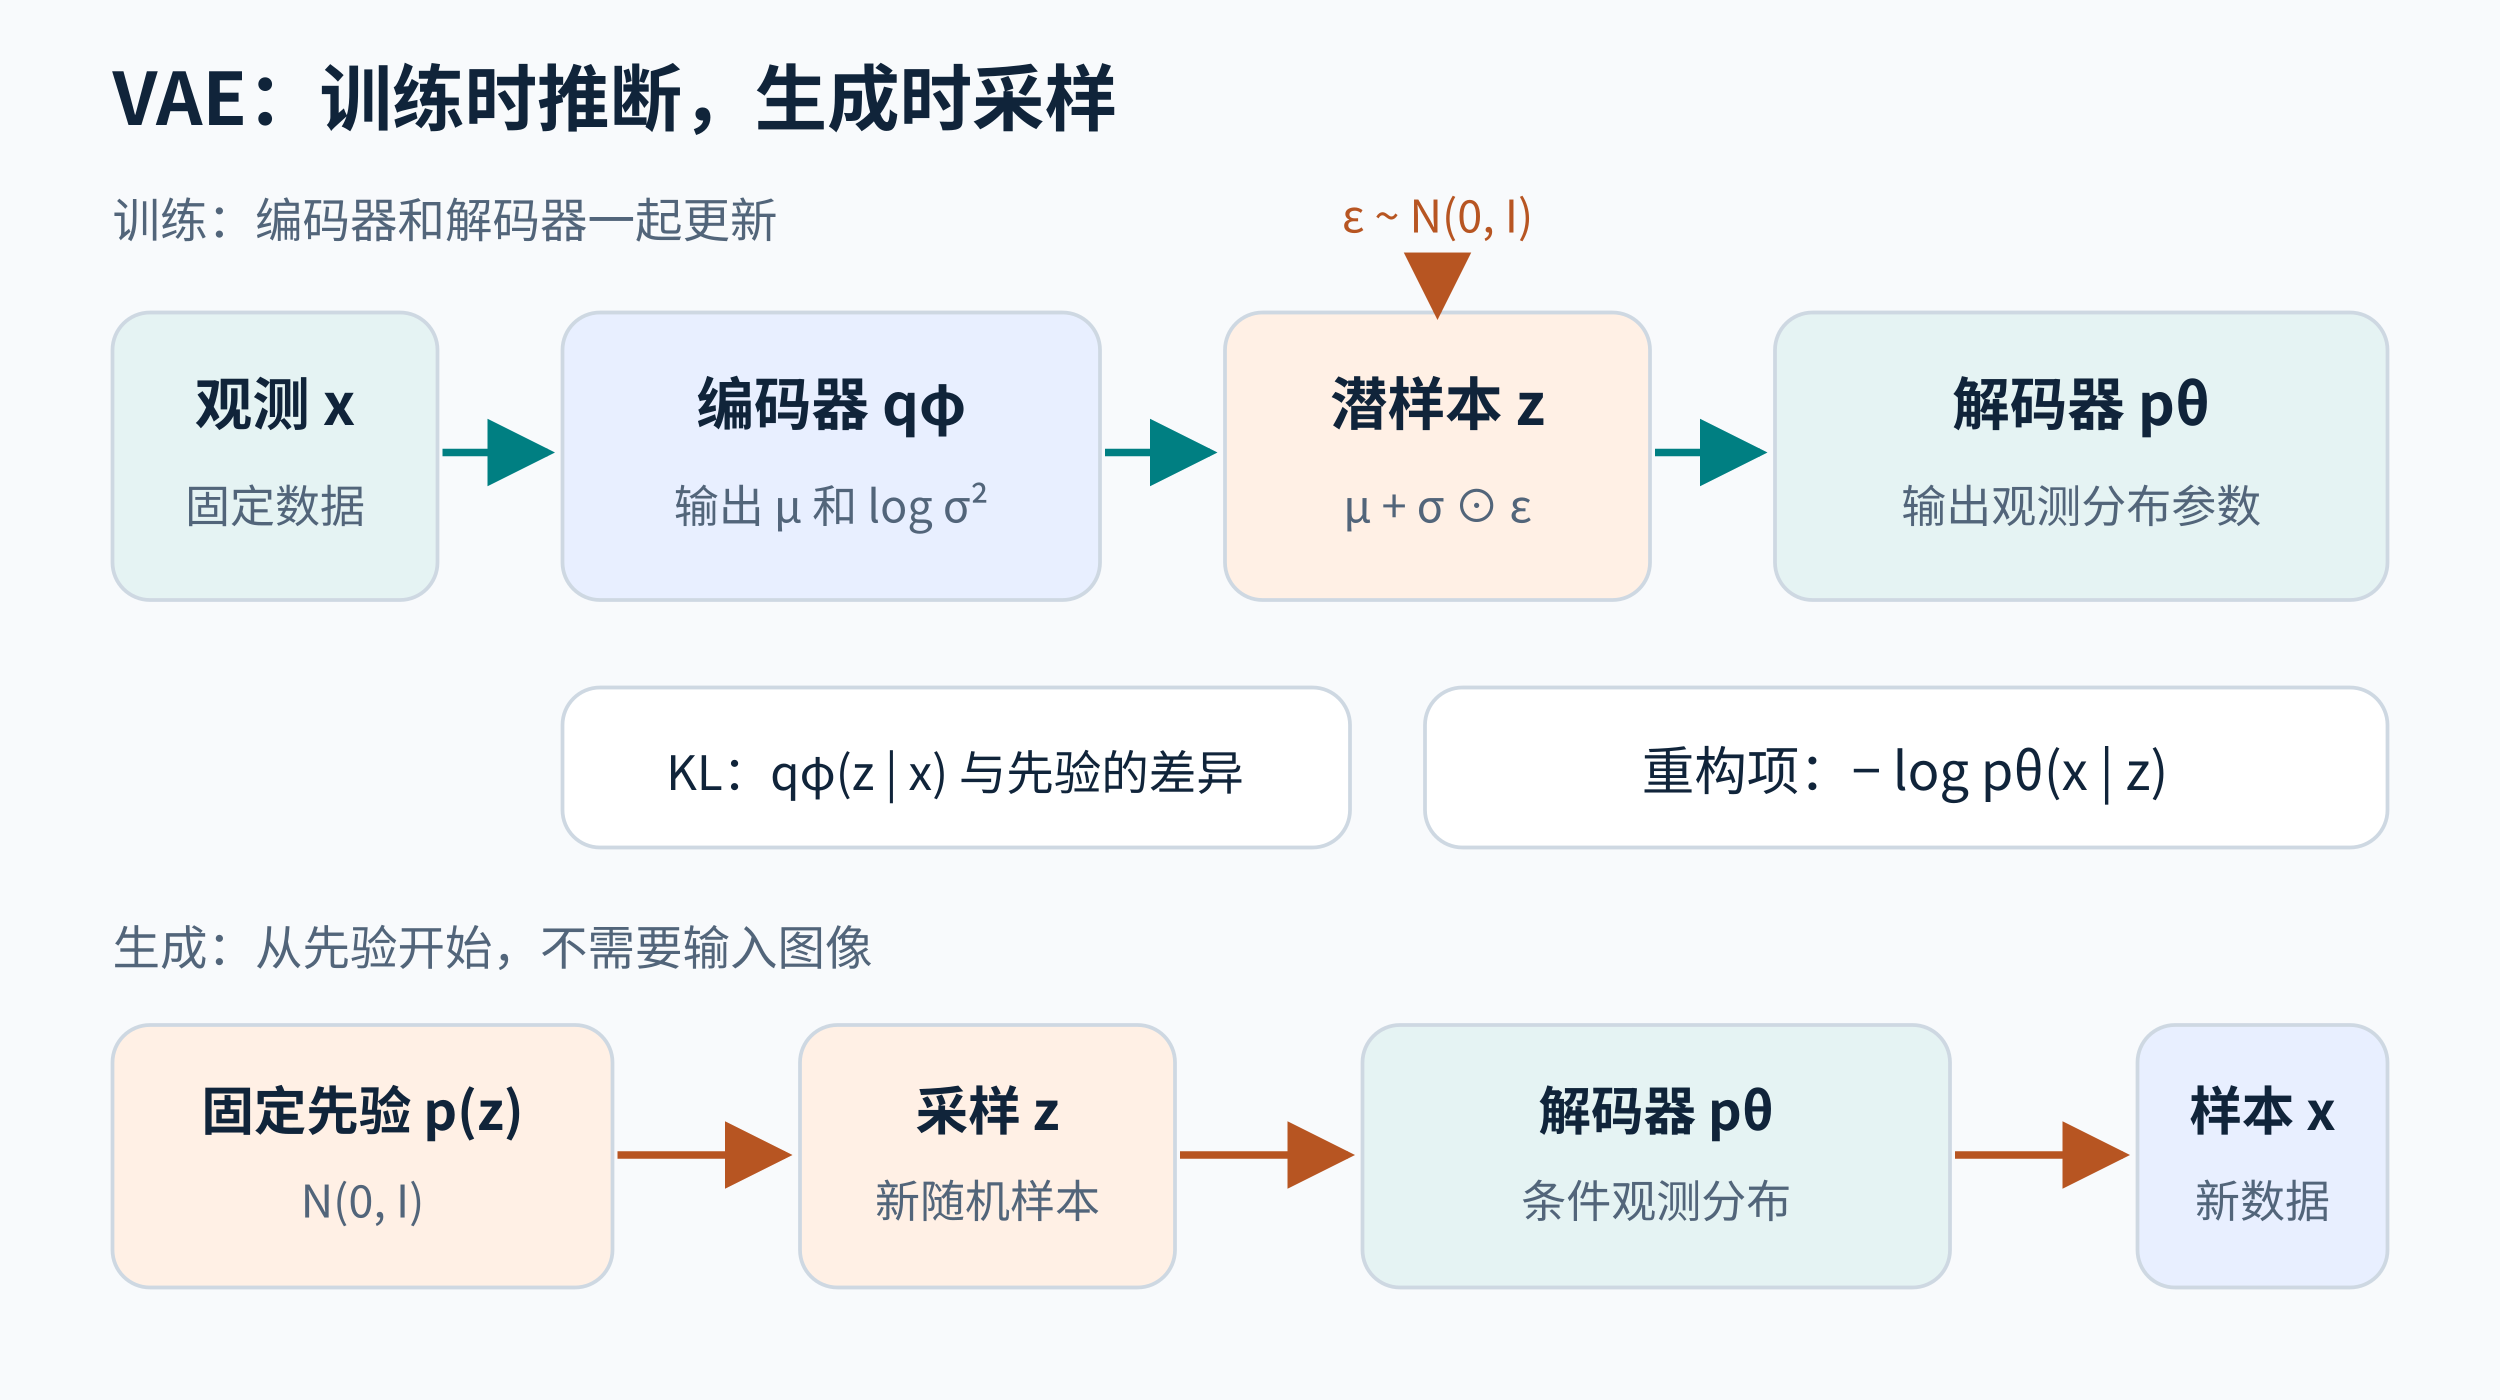
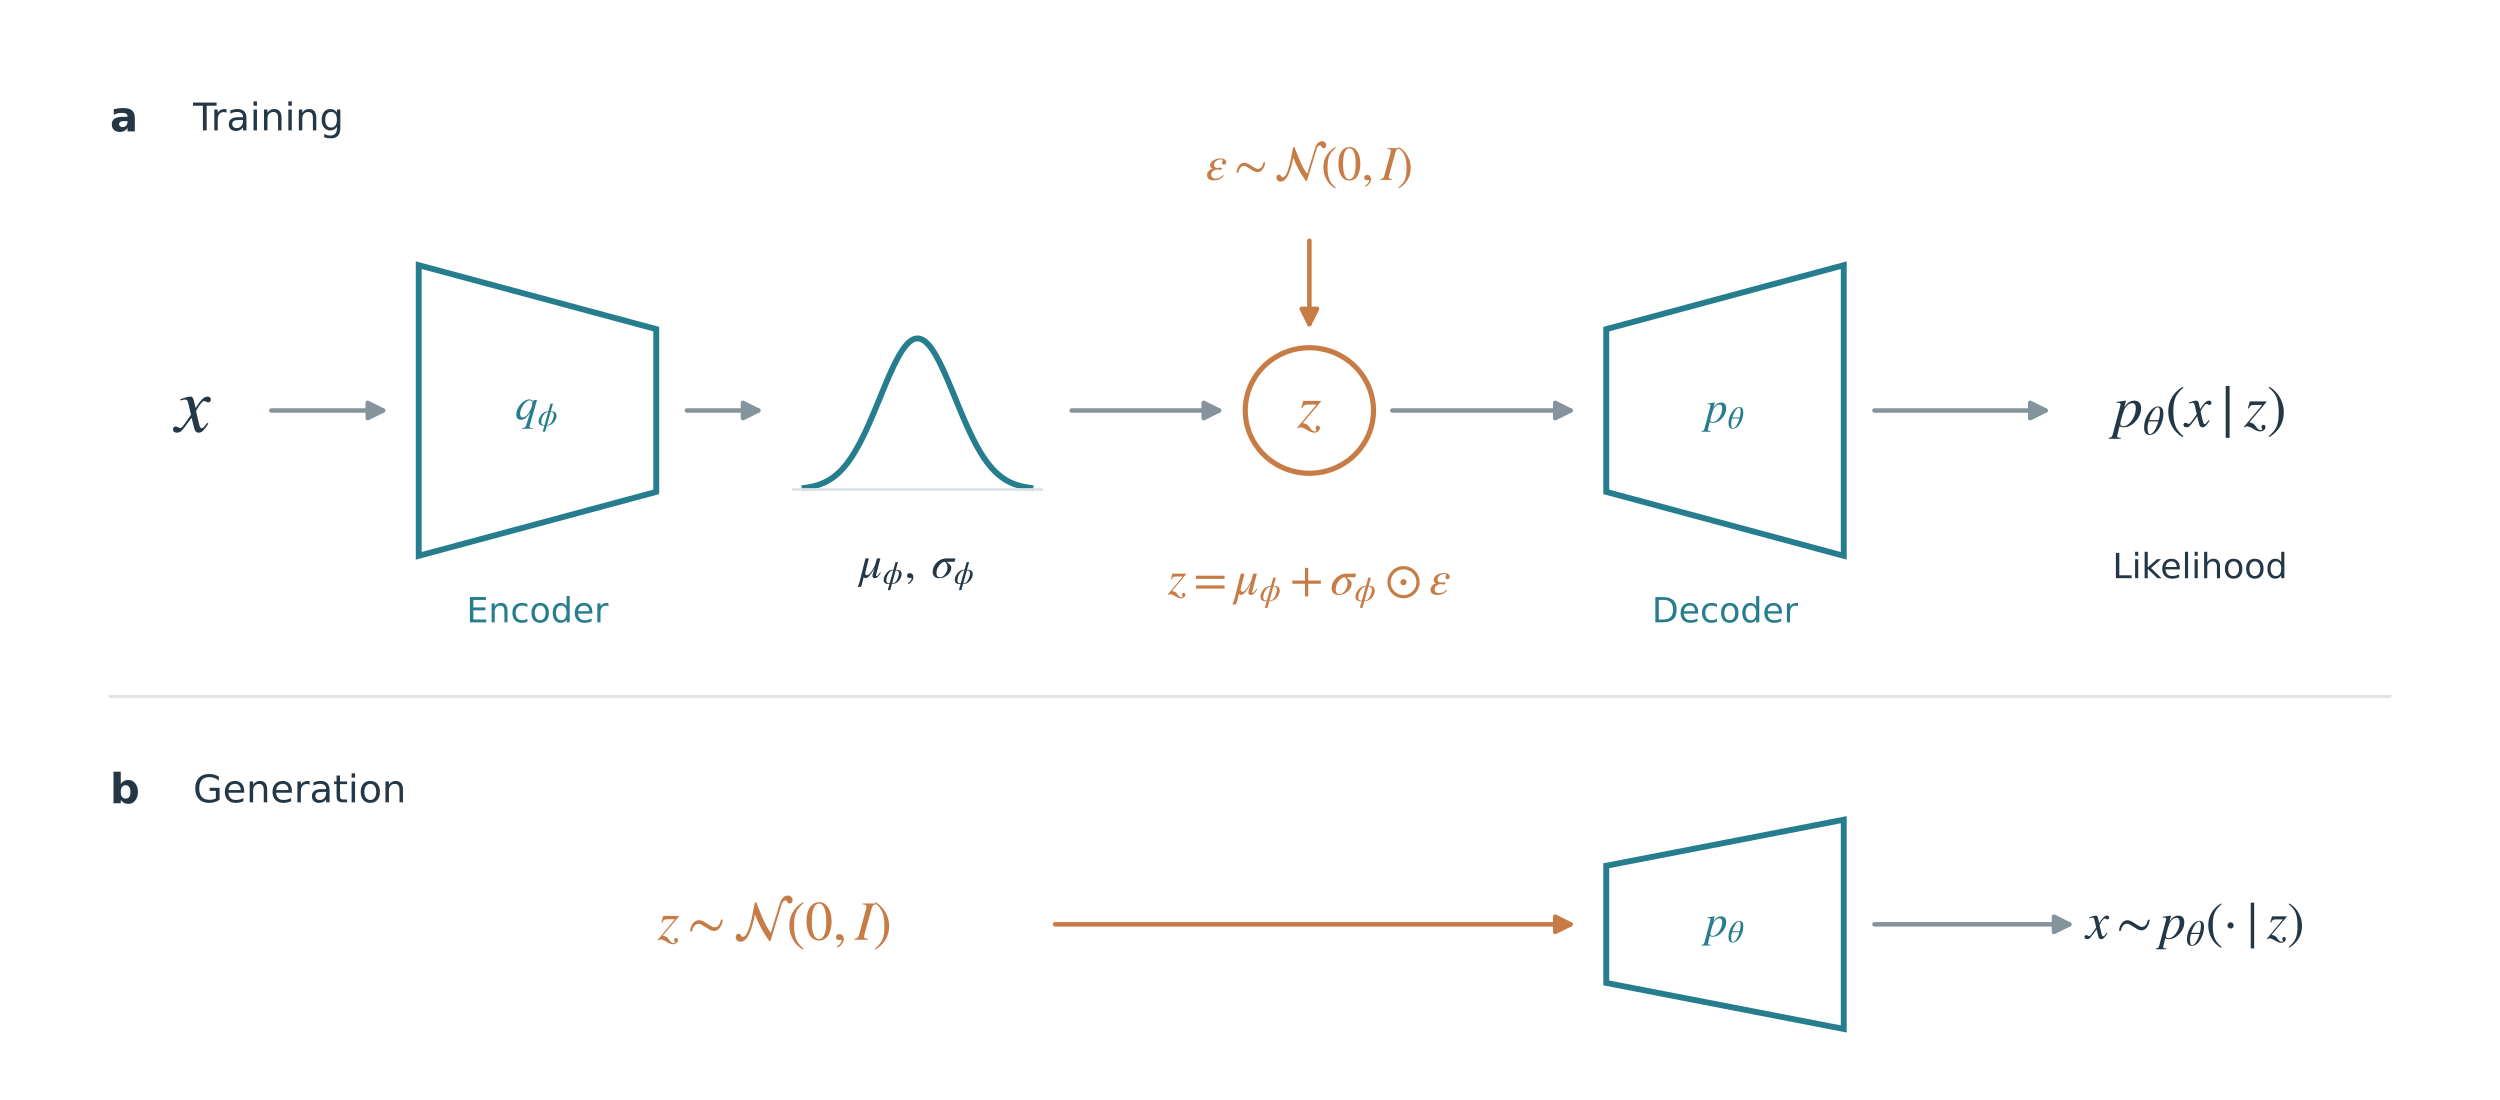
- <svg xmlns="http://www.w3.org/2000/svg" viewBox="0 0 1000 560" role="img" aria-labelledby="title desc">
+ <svg xmlns="http://www.w3.org/2000/svg" xmlns:xlink="http://www.w3.org/1999/xlink" width="720pt" height="316.8pt" viewBox="0 0 720 316.8" version="1.1">
  <defs>
-     <marker id="007f82" markerWidth="9" markerHeight="9" refX="8" refY="4.5" orient="auto">
-       <path d="M0 0L9 4.5L0 9Z" fill="#007f82" />
-     </marker>
-     <marker id="225bd0" markerWidth="9" markerHeight="9" refX="8" refY="4.5" orient="auto">
-       <path d="M0 0L9 4.5L0 9Z" fill="#225bd0" />
-     </marker>
-     <marker id="b75522" markerWidth="9" markerHeight="9" refX="8" refY="4.5" orient="auto">
-       <path d="M0 0L9 4.5L0 9Z" fill="#b75522" />
-     </marker>
-     <marker id="52657a" markerWidth="9" markerHeight="9" refX="8" refY="4.5" orient="auto">
-       <path d="M0 0L9 4.5L0 9Z" fill="#52657a" />
-     </marker>
+     <style type="text/css">*{stroke-linejoin: round; stroke-linecap: butt}</style>
  </defs>
-   <rect width="1000" height="560" fill="#f8fafc" />
-   <g font-family="Noto Sans CJK SC, PingFang SC, Microsoft YaHei, sans-serif">
-     <text x="45" y="50" fill="#10243a" font-size="29" text-anchor="start" font-weight="700">VAE：训练时推断，生成时采样</text>
-     <text x="45" y="95" fill="#52657a" font-size="19" text-anchor="start" font-weight="400">训练：编码器和解码器一起更新</text>
-     <rect x="45" y="125" width="130" height="115" rx="15" fill="#e5f3f3" stroke="#ced8e2" stroke-width="1.5" />
-     <text x="110.0" y="170" fill="#10243a" font-size="23" text-anchor="middle" font-weight="600">观测 x</text>
-     <text x="110.0" y="209" fill="#52657a" font-size="18" text-anchor="middle" font-weight="400">固定数据</text>
-     <rect x="225" y="125" width="215" height="115" rx="15" fill="#e8efff" stroke="#ced8e2" stroke-width="1.5" />
-     <text x="332.5" y="170" fill="#10243a" font-size="23" text-anchor="middle" font-weight="600">编码器 qφ</text>
-     <text x="332.5" y="209" fill="#52657a" font-size="18" text-anchor="middle" font-weight="400">输出 μ 和 log σ²</text>
-     <rect x="490" y="125" width="170" height="115" rx="15" fill="#fff0e5" stroke="#ced8e2" stroke-width="1.5" />
-     <text x="575.0" y="170" fill="#10243a" font-size="23" text-anchor="middle" font-weight="600">潜样本 z</text>
-     <text x="575.0" y="209" fill="#52657a" font-size="18" text-anchor="middle" font-weight="400">μ + σ ⊙ ε</text>
-     <rect x="710" y="125" width="245" height="115" rx="15" fill="#e5f3f3" stroke="#ced8e2" stroke-width="1.5" />
-     <text x="832.5" y="170" fill="#10243a" font-size="23" text-anchor="middle" font-weight="600">解码器 pθ</text>
-     <text x="832.5" y="209" fill="#52657a" font-size="18" text-anchor="middle" font-weight="400">输出观测分布参数</text>
-     <path d="M 177 181 L 219 181" fill="none" stroke="#007f82" stroke-width="3" marker-end="url(#007f82)" />
-     <path d="M 442 181 L 484 181" fill="none" stroke="#007f82" stroke-width="3" marker-end="url(#007f82)" />
-     <path d="M 662 181 L 704 181" fill="none" stroke="#007f82" stroke-width="3" marker-end="url(#007f82)" />
-     <text x="575" y="93" fill="#b75522" font-size="18" text-anchor="middle" font-weight="400">ε ~ N(0, I)</text>
-     <path d="M 575 117 L 575 125" fill="none" stroke="#b75522" stroke-width="3" marker-end="url(#b75522)" />
-     <rect x="225" y="275" width="315" height="64" rx="15" fill="#ffffff" stroke="#ced8e2" stroke-width="1.5" />
-     <text x="382" y="316" fill="#10243a" font-size="19" text-anchor="middle" font-weight="400">KL：qφ(z | x) 与先验的差异</text>
-     <rect x="570" y="275" width="385" height="64" rx="15" fill="#ffffff" stroke="#ced8e2" stroke-width="1.5" />
-     <text x="762" y="316" fill="#10243a" font-size="21" text-anchor="middle" font-weight="400">重构项：− log pθ(x | z)</text>
-     <text x="45" y="386" fill="#52657a" font-size="19" text-anchor="start" font-weight="400">生成：从先验开始，不需要输入图像</text>
-     <rect x="45" y="410" width="200" height="105" rx="15" fill="#fff0e5" stroke="#ced8e2" stroke-width="1.5" />
-     <text x="145.0" y="452" fill="#10243a" font-size="21" text-anchor="middle" font-weight="600">固定先验 p(z)</text>
-     <text x="145.0" y="487" fill="#52657a" font-size="18" text-anchor="middle" font-weight="400">N(0, I)</text>
-     <rect x="320" y="410" width="150" height="105" rx="15" fill="#fff0e5" stroke="#ced8e2" stroke-width="1.5" />
-     <text x="395.0" y="452" fill="#10243a" font-size="21" text-anchor="middle" font-weight="600">采样 z</text>
-     <text x="395.0" y="487" fill="#52657a" font-size="18" text-anchor="middle" font-weight="400">新随机样本</text>
-     <rect x="545" y="410" width="235" height="105" rx="15" fill="#e5f3f3" stroke="#ced8e2" stroke-width="1.5" />
-     <text x="662.5" y="452" fill="#10243a" font-size="21" text-anchor="middle" font-weight="600">解码器 pθ</text>
-     <text x="662.5" y="487" fill="#52657a" font-size="18" text-anchor="middle" font-weight="400">条件观测分布</text>
-     <rect x="855" y="410" width="100" height="105" rx="15" fill="#e8efff" stroke="#ced8e2" stroke-width="1.5" />
-     <text x="905.0" y="452" fill="#10243a" font-size="21" text-anchor="middle" font-weight="600">样本 x</text>
-     <text x="905.0" y="487" fill="#52657a" font-size="18" text-anchor="middle" font-weight="400">新数据</text>
-     <path d="M 247 462 L 314 462" fill="none" stroke="#b75522" stroke-width="3" marker-end="url(#b75522)" />
-     <path d="M 472 462 L 539 462" fill="none" stroke="#b75522" stroke-width="3" marker-end="url(#b75522)" />
-     <path d="M 782 462 L 849 462" fill="none" stroke="#b75522" stroke-width="3" marker-end="url(#b75522)" />
+   <g id="figure_1">
+     <g id="patch_1">
+       <path d="M 0 316.8  L 720 316.8  L 720 0  L 0 0  z " style="fill: #ffffff" />
+     </g>
+     <g id="axes_1">
+       <g id="patch_2">
+         <path d="M 120.6 160.074  L 120.6 76.374  L 189 94.788  L 189 141.66  z " clip-path="url(#pd58bb6ca74)" style="fill: #ffffff; stroke: #267d8d; stroke-width: 1.7; stroke-linejoin: miter" />
+       </g>
+       <g id="patch_3">
+         <path d="M 78.138 118.224  Q 94.951 118.224 110.311 118.224  " clip-path="url(#pd58bb6ca74)" style="fill: none; stroke: #84939c; stroke-width: 1.3; stroke-linecap: round" />
+         <path d="M 105.911 116.024  L 110.311 118.224  L 105.911 120.424  z " clip-path="url(#pd58bb6ca74)" style="fill: #84939c; stroke: #84939c; stroke-width: 1.3; stroke-linecap: round" />
+       </g>
+       <g id="patch_4">
+         <path d="M 197.842 118.224  Q 208.837 118.224 218.378 118.224  " clip-path="url(#pd58bb6ca74)" style="fill: none; stroke: #84939c; stroke-width: 1.3; stroke-linecap: round" />
+         <path d="M 213.978 116.024  L 218.378 118.224  L 213.978 120.424  z " clip-path="url(#pd58bb6ca74)" style="fill: #84939c; stroke: #84939c; stroke-width: 1.3; stroke-linecap: round" />
+       </g>
+       <g id="patch_5">
+         <path d="M 377.1 136.303  C 381.998 136.303 386.696 134.398 390.159 131.008  C 393.622 127.618 395.568 123.019 395.568 118.224  C 395.568 113.429 393.622 108.83 390.159 105.44  C 386.696 102.05 381.998 100.145 377.1 100.145  C 372.202 100.145 367.504 102.05 364.041 105.44  C 360.578 108.83 358.632 113.429 358.632 118.224  C 358.632 123.019 360.578 127.618 364.041 131.008  C 367.504 134.398 372.202 136.303 377.1 136.303  z " clip-path="url(#pd58bb6ca74)" style="fill: #ffffff; stroke: #c77c46; stroke-width: 1.5; stroke-linejoin: miter" />
+       </g>
+       <g id="patch_6">
+         <path d="M 308.65 118.224  Q 330.588 118.224 351.072 118.224  " clip-path="url(#pd58bb6ca74)" style="fill: none; stroke: #84939c; stroke-width: 1.3; stroke-linecap: round" />
+         <path d="M 346.672 116.024  L 351.072 118.224  L 346.672 120.424  z " clip-path="url(#pd58bb6ca74)" style="fill: #84939c; stroke: #84939c; stroke-width: 1.3; stroke-linecap: round" />
+       </g>
+       <g id="patch_7">
+         <path d="M 377.1 69.338  Q 377.1 82.067 377.1 93.342  " clip-path="url(#pd58bb6ca74)" style="fill: none; stroke: #c77c46; stroke-width: 1.3; stroke-linecap: round" />
+         <path d="M 379.3 88.942  L 377.1 93.342  L 374.9 88.942  z " clip-path="url(#pd58bb6ca74)" style="fill: #c77c46; stroke: #c77c46; stroke-width: 1.3; stroke-linecap: round" />
+       </g>
+       <g id="patch_8">
+         <path d="M 462.6 141.66  L 462.6 94.788  L 531 76.374  L 531 160.074  z " clip-path="url(#pd58bb6ca74)" style="fill: #ffffff; stroke: #267d8d; stroke-width: 1.7; stroke-linejoin: miter" />
+       </g>
+       <g id="patch_9">
+         <path d="M 400.987 118.224  Q 427.372 118.224 452.304 118.224  " clip-path="url(#pd58bb6ca74)" style="fill: none; stroke: #84939c; stroke-width: 1.3; stroke-linecap: round" />
+         <path d="M 447.904 116.024  L 452.304 118.224  L 447.904 120.424  z " clip-path="url(#pd58bb6ca74)" style="fill: #84939c; stroke: #84939c; stroke-width: 1.3; stroke-linecap: round" />
+       </g>
+       <g id="patch_10">
+         <path d="M 539.841 118.224  Q 565.201 118.224 589.108 118.224  " clip-path="url(#pd58bb6ca74)" style="fill: none; stroke: #84939c; stroke-width: 1.3; stroke-linecap: round" />
+         <path d="M 584.708 116.024  L 589.108 118.224  L 584.708 120.424  z " clip-path="url(#pd58bb6ca74)" style="fill: #84939c; stroke: #84939c; stroke-width: 1.3; stroke-linecap: round" />
+       </g>
+       <g id="patch_11">
+         <path d="M 303.856 266.206  Q 378.809 266.206 452.309 266.206  " clip-path="url(#pd58bb6ca74)" style="fill: none; stroke: #c77c46; stroke-width: 1.3; stroke-linecap: round" />
+         <path d="M 447.909 264.006  L 452.309 266.206  L 447.909 268.406  z " clip-path="url(#pd58bb6ca74)" style="fill: #c77c46; stroke: #c77c46; stroke-width: 1.3; stroke-linecap: round" />
+       </g>
+       <g id="patch_12">
+         <path d="M 462.6 283.08  L 462.6 249.332  L 531 236.074  L 531 296.338  z " clip-path="url(#pd58bb6ca74)" style="fill: #ffffff; stroke: #267d8d; stroke-width: 1.7; stroke-linejoin: miter" />
+       </g>
+       <g id="patch_13">
+         <path d="M 539.843 266.206  Q 568.62 266.206 595.944 266.206  " clip-path="url(#pd58bb6ca74)" style="fill: none; stroke: #84939c; stroke-width: 1.3; stroke-linecap: round" />
+         <path d="M 591.544 264.006  L 595.944 266.206  L 591.544 268.406  z " clip-path="url(#pd58bb6ca74)" style="fill: #84939c; stroke: #84939c; stroke-width: 1.3; stroke-linecap: round" />
+       </g>
+       <g id="line2d_1">
+         <path d="M 231.75 140.507  L 232.406 140.412  L 233.063 140.3  L 233.719 140.17  L 234.375 140.019  L 235.032 139.844  L 235.688 139.643  L 236.345 139.413  L 237.001 139.149  L 237.657 138.85  L 238.314 138.511  L 238.97 138.13  L 239.626 137.701  L 240.283 137.222  L 240.939 136.69  L 241.595 136.1  L 242.252 135.449  L 242.908 134.735  L 243.565 133.955  L 244.221 133.106  L 244.877 132.188  L 245.534 131.198  L 246.19 130.138  L 246.846 129.006  L 247.503 127.805  L 248.159 126.537  L 248.815 125.205  L 249.472 123.814  L 250.128 122.368  L 250.785 120.875  L 251.441 119.341  L 252.097 117.776  L 252.754 116.19  L 253.41 114.592  L 254.066 112.994  L 254.723 111.408  L 255.379 109.847  L 256.035 108.324  L 256.692 106.852  L 257.348 105.444  L 258.005 104.114  L 258.661 102.875  L 259.317 101.738  L 259.974 100.716  L 260.63 99.818  L 261.286 99.055  L 261.943 98.435  L 262.599 97.963  L 263.255 97.646  L 263.912 97.486  L 264.568 97.486  L 265.225 97.646  L 265.881 97.963  L 266.537 98.435  L 267.194 99.055  L 267.85 99.818  L 268.506 100.716  L 269.163 101.738  L 269.819 102.875  L 270.475 104.114  L 271.132 105.444  L 271.788 106.852  L 272.445 108.324  L 273.101 109.847  L 273.757 111.408  L 274.414 112.994  L 275.07 114.592  L 275.726 116.19  L 276.383 117.776  L 277.039 119.341  L 277.695 120.875  L 278.352 122.368  L 279.008 123.814  L 279.665 125.205  L 280.321 126.537  L 280.977 127.805  L 281.634 129.006  L 282.29 130.138  L 282.946 131.198  L 283.603 132.188  L 284.259 133.106  L 284.915 133.955  L 285.572 134.735  L 286.228 135.449  L 286.885 136.1  L 287.541 136.69  L 288.197 137.222  L 288.854 137.701  L 289.51 138.13  L 290.166 138.511  L 290.823 138.85  L 291.479 139.149  L 292.135 139.413  L 292.792 139.643  L 293.448 139.844  L 294.105 140.019  L 294.761 140.17  L 295.417 140.3  L 296.074 140.412  L 296.73 140.507  " clip-path="url(#pd58bb6ca74)" style="fill: none; stroke: #267d8d; stroke-width: 1.7; stroke-linecap: square" />
+       </g>
+       <g id="line2d_2">
+         <path d="M 228.501 140.99  L 299.979 140.99  " clip-path="url(#pd58bb6ca74)" style="fill: none; stroke: #dce3e6; stroke-width: 0.8; stroke-linecap: square" />
+       </g>
+       <g id="line2d_3">
+         <path d="M 31.68 200.585  L 688.32 200.585  " clip-path="url(#pd58bb6ca74)" style="fill: none; stroke: #dce3e6; stroke-width: 0.8; stroke-linecap: square" />
+       </g>
+       <g id="text_1">
+         <g style="fill: #243746" transform="translate(31.68 37.83525) scale(0.12 -0.12)">
+           <defs>
+             <path id="DejaVuSans-Bold-61" d="M 2106 1575  Q 1756 1575 1579 1456  Q 1403 1338 1403 1106  Q 1403 894 1545 773  Q 1688 653 1941 653  Q 2256 653 2472 879  Q 2688 1106 2688 1447  L 2688 1575  L 2106 1575  z M 3816 1997  L 3816 0  L 2688 0  L 2688 519  Q 2463 200 2181 54  Q 1900 -91 1497 -91  Q 953 -91 614 226  Q 275 544 275 1050  Q 275 1666 698 1953  Q 1122 2241 2028 2241  L 2688 2241  L 2688 2328  Q 2688 2594 2478 2717  Q 2269 2841 1825 2841  Q 1466 2841 1156 2769  Q 847 2697 581 2553  L 581 3406  Q 941 3494 1303 3539  Q 1666 3584 2028 3584  Q 2975 3584 3395 3211  Q 3816 2838 3816 1997  z " transform="scale(0.015625)" />
+           </defs>
+           <use xlink:href="#DejaVuSans-Bold-61" />
+         </g>
+       </g>
+       <g id="text_2">
+         <g style="fill: #243746" transform="translate(55.62 37.55931) scale(0.11 -0.11)">
+           <defs>
+             <path id="DejaVuSans-54" d="M -19 4666  L 3928 4666  L 3928 4134  L 2272 4134  L 2272 0  L 1638 0  L 1638 4134  L -19 4134  L -19 4666  z " transform="scale(0.015625)" />
+             <path id="DejaVuSans-72" d="M 2631 2963  Q 2534 3019 2420 3045  Q 2306 3072 2169 3072  Q 1681 3072 1420 2755  Q 1159 2438 1159 1844  L 1159 0  L 581 0  L 581 3500  L 1159 3500  L 1159 2956  Q 1341 3275 1631 3429  Q 1922 3584 2338 3584  Q 2397 3584 2469 3576  Q 2541 3569 2628 3553  L 2631 2963  z " transform="scale(0.015625)" />
+             <path id="DejaVuSans-61" d="M 2194 1759  Q 1497 1759 1228 1600  Q 959 1441 959 1056  Q 959 750 1161 570  Q 1363 391 1709 391  Q 2188 391 2477 730  Q 2766 1069 2766 1631  L 2766 1759  L 2194 1759  z M 3341 1997  L 3341 0  L 2766 0  L 2766 531  Q 2569 213 2275 61  Q 1981 -91 1556 -91  Q 1019 -91 701 211  Q 384 513 384 1019  Q 384 1609 779 1909  Q 1175 2209 1959 2209  L 2766 2209  L 2766 2266  Q 2766 2663 2505 2880  Q 2244 3097 1772 3097  Q 1472 3097 1187 3025  Q 903 2953 641 2809  L 641 3341  Q 956 3463 1253 3523  Q 1550 3584 1831 3584  Q 2591 3584 2966 3190  Q 3341 2797 3341 1997  z " transform="scale(0.015625)" />
+             <path id="DejaVuSans-69" d="M 603 3500  L 1178 3500  L 1178 0  L 603 0  L 603 3500  z M 603 4863  L 1178 4863  L 1178 4134  L 603 4134  L 603 4863  z " transform="scale(0.015625)" />
+             <path id="DejaVuSans-6e" d="M 3513 2113  L 3513 0  L 2938 0  L 2938 2094  Q 2938 2591 2744 2837  Q 2550 3084 2163 3084  Q 1697 3084 1428 2787  Q 1159 2491 1159 1978  L 1159 0  L 581 0  L 581 3500  L 1159 3500  L 1159 2956  Q 1366 3272 1645 3428  Q 1925 3584 2291 3584  Q 2894 3584 3203 3211  Q 3513 2838 3513 2113  z " transform="scale(0.015625)" />
+             <path id="DejaVuSans-67" d="M 2906 1791  Q 2906 2416 2648 2759  Q 2391 3103 1925 3103  Q 1463 3103 1205 2759  Q 947 2416 947 1791  Q 947 1169 1205 825  Q 1463 481 1925 481  Q 2391 481 2648 825  Q 2906 1169 2906 1791  z M 3481 434  Q 3481 -459 3084 -895  Q 2688 -1331 1869 -1331  Q 1566 -1331 1297 -1286  Q 1028 -1241 775 -1147  L 775 -588  Q 1028 -725 1275 -790  Q 1522 -856 1778 -856  Q 2344 -856 2625 -561  Q 2906 -266 2906 331  L 2906 616  Q 2728 306 2450 153  Q 2172 0 1784 0  Q 1141 0 747 490  Q 353 981 353 1791  Q 353 2603 747 3093  Q 1141 3584 1784 3584  Q 2172 3584 2450 3431  Q 2728 3278 2906 2969  L 2906 3500  L 3481 3500  L 3481 434  z " transform="scale(0.015625)" />
+           </defs>
+           <use xlink:href="#DejaVuSans-54" />
+           <use xlink:href="#DejaVuSans-72" transform="translate(46.33398 0)" />
+           <use xlink:href="#DejaVuSans-61" transform="translate(87.44727 0)" />
+           <use xlink:href="#DejaVuSans-69" transform="translate(148.7266 0)" />
+           <use xlink:href="#DejaVuSans-6e" transform="translate(176.5098 0)" />
+           <use xlink:href="#DejaVuSans-69" transform="translate(239.8887 0)" />
+           <use xlink:href="#DejaVuSans-6e" transform="translate(267.6719 0)" />
+           <use xlink:href="#DejaVuSans-67" transform="translate(331.0508 0)" />
+         </g>
+       </g>
+       <g id="text_3">
+         <g style="fill: #243746" transform="translate(50.445 124.5706) scale(0.23 -0.23)">
+           <defs>
+             <path id="STIXGeneral-Italic-78" d="M 1555 2272  L 1632 1907  Q 1971 2426 2179 2624  Q 2387 2822 2598 2822  Q 2714 2822 2787 2755  Q 2861 2688 2861 2585  Q 2861 2483 2800 2419  Q 2739 2355 2643 2355  Q 2586 2355 2490 2409  Q 2394 2464 2310 2464  Q 2125 2464 1683 1690  Q 1683 1606 1734 1402  L 1939 544  Q 2003 282 2131 282  Q 2234 282 2432 538  Q 2451 563 2476 598  Q 2502 634 2521 662  Q 2541 691 2566 717  L 2662 659  Q 2387 230 2227 80  Q 2067 -70 1882 -70  Q 1728 -70 1645 26  Q 1562 122 1504 365  L 1318 1126  L 755 365  Q 557 96 432 13  Q 307 -70 147 -70  Q 0 -70 -86 0  Q -173 70 -173 198  Q -173 294 -112 361  Q -51 429 45 429  Q 122 429 250 358  Q 346 301 416 301  Q 525 301 742 614  L 1267 1357  L 1088 2150  Q 1024 2432 969 2509  Q 915 2586 794 2586  Q 717 2586 544 2541  L 429 2509  L 410 2611  L 480 2637  Q 992 2822 1229 2822  Q 1350 2822 1420 2707  Q 1491 2592 1555 2272  z " transform="scale(0.015625)" />
+           </defs>
+           <use xlink:href="#STIXGeneral-Italic-78" transform="translate(0 0.90625)" />
+         </g>
+       </g>
+       <g id="text_4">
+         <g style="fill: #267d8d" transform="translate(148.365 120.8748) scale(0.13 -0.13)">
+           <defs>
+             <path id="STIXGeneral-Italic-71" d="M 3098 2739  L 2042 -966  Q 2029 -1018 2029 -1037  Q 2029 -1235 2394 -1235  L 2490 -1235  L 2490 -1338  L 973 -1338  L 973 -1235  Q 1267 -1216 1382 -1139  Q 1498 -1062 1555 -877  L 2131 979  Q 1754 378 1466 154  Q 1178 -70 800 -70  Q 499 -70 329 128  Q 160 326 160 672  Q 160 1165 445 1670  Q 730 2176 1168 2499  Q 1606 2822 2035 2822  Q 2438 2822 2528 2426  L 2630 2739  L 3098 2739  z M 2432 2298  Q 2432 2458 2323 2570  Q 2214 2682 2054 2682  Q 1792 2682 1459 2368  Q 1133 2054 921 1606  Q 710 1158 710 762  Q 710 269 1050 269  Q 1312 269 1574 499  Q 1901 781 2166 1341  Q 2432 1901 2432 2298  z " transform="scale(0.015625)" />
+             <path id="STIXGeneral-Italic-3d5" d="M 3078 4371  L 2650 2822  Q 3098 2822 3296 2746  Q 3808 2547 3808 1939  Q 3808 1709 3728 1446  Q 3648 1184 3481 915  Q 3315 646 3088 425  Q 2861 205 2537 67  Q 2214 -70 1850 -70  L 1504 -1312  L 1005 -1312  L 1350 -70  Q 883 -70 666 0  Q 173 160 173 819  Q 173 1018 256 1274  Q 339 1530 502 1802  Q 666 2074 886 2301  Q 1107 2528 1417 2675  Q 1728 2822 2061 2822  L 2157 2822  L 2586 4371  L 3078 4371  z M 2611 2688  L 1888 64  Q 2125 64 2330 166  Q 2694 352 2982 998  Q 3270 1645 3270 2093  Q 3270 2464 2982 2643  Q 2906 2688 2611 2688  z M 1389 64  L 2118 2688  Q 1760 2688 1427 2365  Q 1094 2042 902 1568  Q 710 1094 710 646  Q 710 237 1018 115  Q 1152 64 1389 64  z " transform="scale(0.015625)" />
+           </defs>
+           <use xlink:href="#STIXGeneral-Italic-71" transform="translate(0 0.90625)" />
+           <use xlink:href="#STIXGeneral-Italic-3d5" transform="translate(49.99999 -12.32188) scale(0.7)" />
+         </g>
+       </g>
+       <g id="text_5">
+         <g style="fill: #267d8d" transform="translate(134.357 179.2386) scale(0.1 -0.1)">
+           <defs>
+             <path id="DejaVuSans-45" d="M 628 4666  L 3578 4666  L 3578 4134  L 1259 4134  L 1259 2753  L 3481 2753  L 3481 2222  L 1259 2222  L 1259 531  L 3634 531  L 3634 0  L 628 0  L 628 4666  z " transform="scale(0.015625)" />
+             <path id="DejaVuSans-63" d="M 3122 3366  L 3122 2828  Q 2878 2963 2633 3030  Q 2388 3097 2138 3097  Q 1578 3097 1268 2742  Q 959 2388 959 1747  Q 959 1106 1268 751  Q 1578 397 2138 397  Q 2388 397 2633 464  Q 2878 531 3122 666  L 3122 134  Q 2881 22 2623 -34  Q 2366 -91 2075 -91  Q 1284 -91 818 406  Q 353 903 353 1747  Q 353 2603 823 3093  Q 1294 3584 2113 3584  Q 2378 3584 2631 3529  Q 2884 3475 3122 3366  z " transform="scale(0.015625)" />
+             <path id="DejaVuSans-6f" d="M 1959 3097  Q 1497 3097 1228 2736  Q 959 2375 959 1747  Q 959 1119 1226 758  Q 1494 397 1959 397  Q 2419 397 2687 759  Q 2956 1122 2956 1747  Q 2956 2369 2687 2733  Q 2419 3097 1959 3097  z M 1959 3584  Q 2709 3584 3137 3096  Q 3566 2609 3566 1747  Q 3566 888 3137 398  Q 2709 -91 1959 -91  Q 1206 -91 779 398  Q 353 888 353 1747  Q 353 2609 779 3096  Q 1206 3584 1959 3584  z " transform="scale(0.015625)" />
+             <path id="DejaVuSans-64" d="M 2906 2969  L 2906 4863  L 3481 4863  L 3481 0  L 2906 0  L 2906 525  Q 2725 213 2448 61  Q 2172 -91 1784 -91  Q 1150 -91 751 415  Q 353 922 353 1747  Q 353 2572 751 3078  Q 1150 3584 1784 3584  Q 2172 3584 2448 3432  Q 2725 3281 2906 2969  z M 947 1747  Q 947 1113 1208 752  Q 1469 391 1925 391  Q 2381 391 2643 752  Q 2906 1113 2906 1747  Q 2906 2381 2643 2742  Q 2381 3103 1925 3103  Q 1469 3103 1208 2742  Q 947 2381 947 1747  z " transform="scale(0.015625)" />
+             <path id="DejaVuSans-65" d="M 3597 1894  L 3597 1613  L 953 1613  Q 991 1019 1311 708  Q 1631 397 2203 397  Q 2534 397 2845 478  Q 3156 559 3463 722  L 3463 178  Q 3153 47 2828 -22  Q 2503 -91 2169 -91  Q 1331 -91 842 396  Q 353 884 353 1716  Q 353 2575 817 3079  Q 1281 3584 2069 3584  Q 2775 3584 3186 3129  Q 3597 2675 3597 1894  z M 3022 2063  Q 3016 2534 2758 2815  Q 2500 3097 2075 3097  Q 1594 3097 1305 2825  Q 1016 2553 972 2059  L 3022 2063  z " transform="scale(0.015625)" />
+           </defs>
+           <use xlink:href="#DejaVuSans-45" />
+           <use xlink:href="#DejaVuSans-6e" transform="translate(63.18359 0)" />
+           <use xlink:href="#DejaVuSans-63" transform="translate(126.5625 0)" />
+           <use xlink:href="#DejaVuSans-6f" transform="translate(181.543 0)" />
+           <use xlink:href="#DejaVuSans-64" transform="translate(242.7246 0)" />
+           <use xlink:href="#DejaVuSans-65" transform="translate(306.2012 0)" />
+           <use xlink:href="#DejaVuSans-72" transform="translate(367.7246 0)" />
+         </g>
+       </g>
+       <g id="text_6">
+         <g style="fill: #243746" transform="translate(247.405 166.4076) scale(0.13 -0.13)">
+           <defs>
+             <path id="STIXGeneral-Italic-3bc" d="M 3002 749  L 3091 691  Q 2797 237 2614 83  Q 2432 -70 2214 -70  Q 2080 -70 1990 6  Q 1901 83 1901 218  Q 1901 416 1997 704  L 2208 1370  L 2202 1370  Q 1766 595 1475 268  Q 1184 -58 902 -58  Q 723 -58 672 122  Q 614 -109 547 -374  Q 480 -640 451 -758  Q 422 -877 384 -1005  Q 346 -1133 314 -1197  Q 282 -1261 243 -1312  L -211 -1312  Q -58 -1088 70 -595  L 909 2739  L 1389 2739  L 909 832  Q 883 717 883 659  Q 883 352 1139 352  Q 1395 352 1811 969  Q 2227 1587 2323 1958  L 2534 2739  L 3027 2739  L 2522 819  Q 2400 333 2400 326  Q 2400 230 2470 230  Q 2547 230 2652 329  Q 2758 429 3002 749  z " transform="scale(0.015625)" />
+             <path id="STIXGeneral-Regular-2c" d="M 531 -902  L 467 -781  Q 998 -422 998 -96  Q 998 -13 909 -13  Q 883 -13 822 -25  Q 762 -38 723 -38  Q 352 -38 352 288  Q 352 454 457 553  Q 563 653 736 653  Q 954 653 1101 496  Q 1248 339 1248 96  Q 1248 -198 1053 -473  Q 858 -749 531 -902  z " transform="scale(0.015625)" />
+             <path id="STIXGeneral-Italic-3c3" d="M 3398 2739  L 3283 2266  L 2195 2266  Q 2291 2112 2457 1981  Q 2624 1850 2717 1725  Q 2810 1600 2810 1389  Q 2810 851 2288 390  Q 1766 -70 1107 -70  Q 659 -70 416 170  Q 173 410 173 832  Q 173 1274 409 1706  Q 646 2138 1113 2438  Q 1581 2739 2157 2739  L 3398 2739  z M 2272 1414  Q 2272 1709 2166 1939  Q 2061 2170 1901 2266  Q 1530 2266 1120 1770  Q 710 1274 710 640  Q 710 358 844 211  Q 979 64 1210 64  Q 1638 64 1955 525  Q 2272 986 2272 1414  z " transform="scale(0.015625)" />
+           </defs>
+           <use xlink:href="#STIXGeneral-Italic-3bc" transform="translate(0 0.203125)" />
+           <use xlink:href="#STIXGeneral-Italic-3d5" transform="translate(52.59999 -13.025) scale(0.7)" />
+           <use xlink:href="#STIXGeneral-Regular-2c" transform="translate(100.8994 0.203125)" />
+           <use xlink:href="#STIXGeneral-Italic-3c3" transform="translate(160.3951 0.203125)" />
+           <use xlink:href="#STIXGeneral-Italic-3d5" transform="translate(210.195 -13.025) scale(0.7)" />
+         </g>
+       </g>
+       <g id="text_7">
+         <g style="fill: #c77c46" transform="translate(373.59 123.1909) scale(0.18 -0.18)">
+           <defs>
+             <path id="STIXGeneral-Italic-7a" d="M 2432 2669  L 582 467  Q 877 403 1021 307  Q 1165 211 1350 -64  Q 1568 -384 1798 -384  Q 1971 -384 1971 -288  Q 1971 -256 1939 -192  Q 1888 -90 1888 -13  Q 1894 70 1958 137  Q 2022 205 2099 205  Q 2202 205 2262 141  Q 2323 77 2323 -32  Q 2323 -230 2156 -374  Q 1990 -518 1728 -518  Q 1459 -518 1005 -237  Q 570 32 333 32  Q 186 32 45 -83  L -13 -26  L 1971 2355  L 1101 2355  Q 845 2355 729 2281  Q 614 2208 518 1971  L 416 1997  L 621 2739  L 2432 2739  L 2432 2669  z " transform="scale(0.015625)" />
+           </defs>
+           <use xlink:href="#STIXGeneral-Italic-7a" transform="translate(0 0.203125)" />
+         </g>
+       </g>
+       <g id="text_8">
+         <g style="fill: #c77c46" transform="translate(347.21 51.86444) scale(0.14 -0.14)">
+           <defs>
+             <path id="STIXGeneral-Italic-3b5" d="M 2304 627  L 2406 563  Q 1907 -70 1133 -70  Q 192 -70 192 640  Q 192 928 403 1158  Q 614 1389 934 1472  Q 774 1498 684 1616  Q 595 1734 595 1882  Q 602 2266 995 2544  Q 1389 2822 2029 2822  Q 2336 2822 2528 2672  Q 2720 2522 2720 2291  Q 2720 2163 2617 2080  Q 2515 1997 2413 1997  Q 2298 1997 2230 2067  Q 2163 2138 2163 2253  Q 2163 2317 2211 2409  Q 2259 2502 2259 2560  Q 2259 2688 2022 2688  Q 1683 2688 1401 2496  Q 1120 2304 1120 1907  Q 1120 1741 1251 1654  Q 1382 1568 1594 1568  Q 1613 1568 1728 1590  Q 1843 1613 1932 1613  Q 2022 1613 2086 1574  Q 2150 1536 2150 1478  Q 2150 1306 1862 1306  Q 1805 1306 1721 1334  Q 1638 1363 1568 1363  Q 1286 1363 1014 1184  Q 742 1005 742 678  Q 742 410 908 285  Q 1075 160 1312 160  Q 1869 160 2304 627  z " transform="scale(0.015625)" />
+             <path id="STIXGeneral-Regular-223c" d="M 3866 2317  L 4077 2317  Q 4045 1843 3769 1427  Q 3494 1011 3066 1011  Q 2803 1011 2460 1216  Q 2118 1421 1804 1625  Q 1491 1830 1306 1830  Q 992 1830 800 1580  Q 608 1331 518 947  L 307 947  Q 333 1466 617 1859  Q 902 2253 1350 2253  Q 1613 2253 1955 2048  Q 2298 1843 2611 1638  Q 2925 1434 3117 1434  Q 3680 1434 3866 2317  z " transform="scale(0.015625)" />
+             <path id="STIXNonUnicode-Italic-e23a" d="M 4294 800  L 4301 800  Q 5293 4070 5408 4378  Q 5472 4538 5523 4614  Q 5830 5088 6253 5088  Q 6490 5088 6650 4931  Q 6810 4774 6810 4550  Q 6810 4378 6720 4272  Q 6630 4166 6470 4166  Q 6368 4166 6297 4224  Q 6227 4282 6198 4349  Q 6170 4416 6118 4473  Q 6067 4531 6003 4531  Q 5939 4531 5881 4508  Q 5824 4486 5785 4457  Q 5747 4429 5705 4371  Q 5664 4314 5638 4275  Q 5613 4237 5584 4163  Q 5555 4090 5545 4058  Q 5536 4026 5510 3952  Q 5485 3878 5485 3866  L 4262 -154  L 4134 -154  Q 3078 1280 2483 2893  L 2470 2893  Q 2406 2579 2358 2361  Q 2310 2144 2214 1792  Q 2118 1440 2028 1190  Q 1939 941 1804 653  Q 1670 365 1529 185  Q 1389 6 1203 -115  Q 1018 -237 813 -237  Q 576 -237 416 -80  Q 256 77 256 301  Q 256 474 345 579  Q 435 685 595 685  Q 698 685 768 627  Q 838 570 867 502  Q 896 435 947 377  Q 998 320 1062 320  Q 1222 320 1369 480  Q 1517 640 1638 928  Q 1760 1216 1862 1542  Q 1965 1869 2057 2288  Q 2150 2707 2214 3033  Q 2278 3360 2348 3741  Q 2419 4122 2458 4294  L 2630 4294  Q 2682 4166 2874 3680  Q 3066 3194 3142 3008  Q 3219 2822 3392 2422  Q 3565 2022 3683 1798  Q 3802 1574 3968 1292  Q 4134 1011 4294 800  z " transform="scale(0.015625)" />
+             <path id="STIXGeneral-Regular-28" d="M 1946 -1030  L 1869 -1133  Q 1126 -710 716 32  Q 307 774 307 1613  Q 307 3386 1888 4326  L 1946 4224  Q 1293 3667 1075 3126  Q 858 2586 858 1632  Q 858 685 1082 96  Q 1306 -493 1946 -1030  z " transform="scale(0.015625)" />
+             <path id="STIXGeneral-Regular-30" d="M 3046 2112  Q 3046 1683 2963 1302  Q 2880 922 2717 602  Q 2554 282 2266 96  Q 1978 -90 1600 -90  Q 1210 -90 915 108  Q 621 307 461 640  Q 301 973 227 1350  Q 154 1728 154 2150  Q 154 2746 301 3222  Q 448 3699 790 4012  Q 1133 4326 1626 4326  Q 2253 4326 2649 3712  Q 3046 3098 3046 2112  z M 2432 2080  Q 2432 3091 2217 3625  Q 2003 4160 1587 4160  Q 1190 4160 979 3622  Q 768 3085 768 2106  Q 768 1120 979 598  Q 1190 77 1600 77  Q 2003 77 2217 598  Q 2432 1120 2432 2080  z " transform="scale(0.015625)" />
+             <path id="STIXGeneral-Italic-49" d="M 2458 4179  L 2458 4077  Q 2189 4045 2102 3961  Q 2016 3878 1933 3584  L 1165 838  Q 1069 499 1069 352  Q 1069 224 1149 179  Q 1229 134 1510 102  L 1510 0  L -51 0  L -51 102  Q 218 154 317 237  Q 416 320 486 582  L 1254 3405  Q 1338 3699 1338 3802  Q 1338 3930 1235 3997  Q 1133 4064 877 4077  L 877 4179  L 2458 4179  z " transform="scale(0.015625)" />
+             <path id="STIXGeneral-Regular-29" d="M 186 4224  L 262 4326  Q 992 3891 1408 3148  Q 1824 2406 1824 1581  Q 1824 -166 243 -1133  L 186 -1030  Q 845 -486 1059 54  Q 1274 595 1274 1562  Q 1274 2534 1059 3120  Q 845 3706 186 4224  z " transform="scale(0.015625)" />
+           </defs>
+           <use xlink:href="#STIXGeneral-Italic-3b5" transform="translate(0 0.5)" />
+           <use xlink:href="#STIXGeneral-Regular-223c" transform="translate(58.83999 0.5)" />
+           <use xlink:href="#STIXNonUnicode-Italic-e23a" transform="translate(141.78 0.5)" />
+           <use xlink:href="#STIXGeneral-Regular-28" transform="translate(237.48 0.5)" />
+           <use xlink:href="#STIXGeneral-Regular-30" transform="translate(270.7799 0.5)" />
+           <use xlink:href="#STIXGeneral-Regular-2c" transform="translate(320.7799 0.5)" />
+           <use xlink:href="#STIXGeneral-Italic-49" transform="translate(360.2199 0.5)" />
+           <use xlink:href="#STIXGeneral-Regular-29" transform="translate(393.5199 0.5)" />
+         </g>
+       </g>
+       <g id="text_9">
+         <g style="fill: #c77c46" transform="translate(336.29 171.2987) scale(0.14 -0.14)">
+           <defs>
+             <path id="STIXGeneral-Regular-3d" d="M 4077 2048  L 307 2048  L 307 2470  L 4077 2470  L 4077 2048  z M 4077 768  L 307 768  L 307 1190  L 4077 1190  L 4077 768  z " transform="scale(0.015625)" />
+             <path id="STIXGeneral-Regular-2b" d="M 4070 1408  L 2400 1408  L 2400 -262  L 1978 -262  L 1978 1408  L 307 1408  L 307 1830  L 1978 1830  L 1978 3501  L 2400 3501  L 2400 1830  L 4070 1830  L 4070 1408  z " transform="scale(0.015625)" />
+             <path id="STIXGeneral-Regular-2299" d="M 2842 1619  Q 2842 1453 2730 1331  Q 2618 1210 2438 1210  Q 2253 1210 2141 1322  Q 2029 1434 2029 1619  Q 2029 1792 2153 1907  Q 2278 2022 2438 2022  Q 2598 2022 2720 1907  Q 2842 1792 2842 1619  z M 3936 3110  Q 4557 2490 4557 1613  Q 4557 736 3936 115  Q 3315 -506 2438 -506  Q 1562 -506 941 115  Q 320 736 320 1613  Q 320 2490 941 3110  Q 1562 3731 2438 3731  Q 3315 3731 3936 3110  z M 3635 413  Q 4134 909 4134 1613  Q 4134 2317 3635 2813  Q 3136 3309 2438 3309  Q 1741 3309 1241 2813  Q 742 2317 742 1613  Q 742 909 1241 413  Q 1741 -83 2438 -83  Q 3136 -83 3635 413  z " transform="scale(0.015625)" />
+           </defs>
+           <use xlink:href="#STIXGeneral-Italic-7a" transform="translate(0 0.703125)" />
+           <use xlink:href="#STIXGeneral-Regular-3d" transform="translate(53.33999 0.703125)" />
+           <use xlink:href="#STIXGeneral-Italic-3bc" transform="translate(136.28 0.703125)" />
+           <use xlink:href="#STIXGeneral-Italic-3d5" transform="translate(188.88 -12.525) scale(0.7)" />
+           <use xlink:href="#STIXGeneral-Regular-2b" transform="translate(251.6193 0.703125)" />
+           <use xlink:href="#STIXGeneral-Italic-3c3" transform="translate(334.5593 0.703125)" />
+           <use xlink:href="#STIXGeneral-Italic-3d5" transform="translate(384.3593 -12.525) scale(0.7)" />
+           <use xlink:href="#STIXGeneral-Regular-2299" transform="translate(447.0987 0.703125)" />
+           <use xlink:href="#STIXGeneral-Italic-3b5" transform="translate(537.7386 0.703125)" />
+         </g>
+       </g>
+       <g id="text_10">
+         <g style="fill: #267d8d" transform="translate(491.015 121.7848) scale(0.13 -0.13)">
+           <defs>
+             <path id="STIXGeneral-Italic-70" d="M 1376 2739  L 1190 2099  Q 1670 2822 2285 2822  Q 2637 2822 2829 2611  Q 3021 2400 3021 2022  Q 3021 1235 2422 582  Q 1824 -70 1120 -70  Q 890 -70 678 38  Q 422 -1018 422 -1024  Q 422 -1126 508 -1168  Q 595 -1210 819 -1210  L 819 -1312  L -480 -1312  L -480 -1210  Q -275 -1203 -188 -1120  Q -102 -1037 -45 -806  L 691 1958  Q 794 2330 794 2413  Q 794 2586 512 2586  L 371 2586  L 358 2682  L 1357 2822  Q 1389 2822 1389 2797  Q 1382 2765 1376 2739  z M 2445 2003  Q 2445 2285 2352 2416  Q 2259 2547 2048 2547  Q 1798 2547 1548 2329  Q 1299 2112 1184 1818  Q 1043 1453 905 953  Q 768 454 768 294  Q 768 186 854 118  Q 941 51 1075 51  Q 1574 51 2003 659  Q 2445 1274 2445 2003  z " transform="scale(0.015625)" />
+             <path id="STIXGeneral-Italic-3b8" d="M 3162 3270  Q 3162 2534 2925 1862  Q 2688 1190 2304 678  Q 1741 -70 992 -70  Q 608 -70 390 224  Q 173 518 173 1030  Q 173 1997 592 2813  Q 1011 3629 1594 4070  Q 1952 4339 2374 4339  Q 2733 4339 2947 4076  Q 3162 3814 3162 3270  z M 941 2221  L 2432 2221  Q 2624 2874 2624 3533  Q 2624 4205 2285 4205  Q 2029 4205 1728 3814  Q 1427 3424 1232 2992  Q 1037 2560 941 2221  z M 2387 2016  L 896 2016  Q 710 1530 710 960  Q 710 64 1069 64  Q 1286 64 1510 275  Q 1734 486 1904 806  Q 2074 1126 2198 1440  Q 2323 1754 2387 2016  z " transform="scale(0.015625)" />
+           </defs>
+           <use xlink:href="#STIXGeneral-Italic-70" transform="translate(0 0.90625)" />
+           <use xlink:href="#STIXGeneral-Italic-3b8" transform="translate(50.39999 -12.32188) scale(0.7)" />
+         </g>
+       </g>
+       <g id="text_11">
+         <g style="fill: #267d8d" transform="translate(475.7586 179.2386) scale(0.1 -0.1)">
+           <defs>
+             <path id="DejaVuSans-44" d="M 1259 4147  L 1259 519  L 2022 519  Q 2988 519 3436 956  Q 3884 1394 3884 2338  Q 3884 3275 3436 3711  Q 2988 4147 2022 4147  L 1259 4147  z M 628 4666  L 1925 4666  Q 3281 4666 3915 4102  Q 4550 3538 4550 2338  Q 4550 1131 3912 565  Q 3275 0 1925 0  L 628 0  L 628 4666  z " transform="scale(0.015625)" />
+           </defs>
+           <use xlink:href="#DejaVuSans-44" />
+           <use xlink:href="#DejaVuSans-65" transform="translate(77.00195 0)" />
+           <use xlink:href="#DejaVuSans-63" transform="translate(138.5254 0)" />
+           <use xlink:href="#DejaVuSans-6f" transform="translate(193.5059 0)" />
+           <use xlink:href="#DejaVuSans-64" transform="translate(254.6875 0)" />
+           <use xlink:href="#DejaVuSans-65" transform="translate(318.1641 0)" />
+           <use xlink:href="#DejaVuSans-72" transform="translate(379.6875 0)" />
+         </g>
+       </g>
+       <g id="text_12">
+         <g style="fill: #243746" transform="translate(608.61 122.8804) scale(0.17 -0.17)">
+           <defs>
+             <path id="STIXGeneral-Regular-2223" d="M 1062 -1210  L 640 -1210  L 640 4416  L 1062 4416  L 1062 -1210  z " transform="scale(0.015625)" />
+           </defs>
+           <use xlink:href="#STIXGeneral-Italic-70" />
+           <use xlink:href="#STIXGeneral-Italic-3b8" transform="translate(50.39999 -13.22813) scale(0.7)" />
+           <use xlink:href="#STIXGeneral-Regular-28" transform="translate(88.40936 0)" />
+           <use xlink:href="#STIXGeneral-Italic-78" transform="translate(121.7093 0)" />
+           <use xlink:href="#STIXGeneral-Regular-2223" transform="translate(180.5493 0)" />
+           <use xlink:href="#STIXGeneral-Italic-7a" transform="translate(221.5893 0)" />
+           <use xlink:href="#STIXGeneral-Regular-29" transform="translate(260.4893 0)" />
+         </g>
+       </g>
+       <g id="text_13">
+         <g style="fill: #243746" transform="translate(608.3945 166.5162) scale(0.1 -0.1)">
+           <defs>
+             <path id="DejaVuSans-4c" d="M 628 4666  L 1259 4666  L 1259 531  L 3531 531  L 3531 0  L 628 0  L 628 4666  z " transform="scale(0.015625)" />
+             <path id="DejaVuSans-6b" d="M 581 4863  L 1159 4863  L 1159 1991  L 2875 3500  L 3609 3500  L 1753 1863  L 3688 0  L 2938 0  L 1159 1709  L 1159 0  L 581 0  L 581 4863  z " transform="scale(0.015625)" />
+             <path id="DejaVuSans-6c" d="M 603 4863  L 1178 4863  L 1178 0  L 603 0  L 603 4863  z " transform="scale(0.015625)" />
+             <path id="DejaVuSans-68" d="M 3513 2113  L 3513 0  L 2938 0  L 2938 2094  Q 2938 2591 2744 2837  Q 2550 3084 2163 3084  Q 1697 3084 1428 2787  Q 1159 2491 1159 1978  L 1159 0  L 581 0  L 581 4863  L 1159 4863  L 1159 2956  Q 1366 3272 1645 3428  Q 1925 3584 2291 3584  Q 2894 3584 3203 3211  Q 3513 2838 3513 2113  z " transform="scale(0.015625)" />
+           </defs>
+           <use xlink:href="#DejaVuSans-4c" />
+           <use xlink:href="#DejaVuSans-69" transform="translate(55.71289 0)" />
+           <use xlink:href="#DejaVuSans-6b" transform="translate(83.49609 0)" />
+           <use xlink:href="#DejaVuSans-65" transform="translate(137.7812 0)" />
+           <use xlink:href="#DejaVuSans-6c" transform="translate(199.3047 0)" />
+           <use xlink:href="#DejaVuSans-69" transform="translate(227.0879 0)" />
+           <use xlink:href="#DejaVuSans-68" transform="translate(254.8711 0)" />
+           <use xlink:href="#DejaVuSans-6f" transform="translate(318.25 0)" />
+           <use xlink:href="#DejaVuSans-6f" transform="translate(379.4316 0)" />
+           <use xlink:href="#DejaVuSans-64" transform="translate(440.6133 0)" />
+         </g>
+       </g>
+       <g id="text_14">
+         <g style="fill: #243746" transform="translate(31.68 231.3496) scale(0.12 -0.12)">
+           <defs>
+             <path id="DejaVuSans-Bold-62" d="M 2400 722  Q 2759 722 2948 984  Q 3138 1247 3138 1747  Q 3138 2247 2948 2509  Q 2759 2772 2400 2772  Q 2041 2772 1848 2508  Q 1656 2244 1656 1747  Q 1656 1250 1848 986  Q 2041 722 2400 722  z M 1656 2988  Q 1888 3294 2169 3439  Q 2450 3584 2816 3584  Q 3463 3584 3878 3070  Q 4294 2556 4294 1747  Q 4294 938 3878 423  Q 3463 -91 2816 -91  Q 2450 -91 2169 54  Q 1888 200 1656 506  L 1656 0  L 538 0  L 538 4863  L 1656 4863  L 1656 2988  z " transform="scale(0.015625)" />
+           </defs>
+           <use xlink:href="#DejaVuSans-Bold-62" />
+         </g>
+       </g>
+       <g id="text_15">
+         <g style="fill: #243746" transform="translate(55.62 231.0737) scale(0.11 -0.11)">
+           <defs>
+             <path id="DejaVuSans-47" d="M 3809 666  L 3809 1919  L 2778 1919  L 2778 2438  L 4434 2438  L 4434 434  Q 4069 175 3628 42  Q 3188 -91 2688 -91  Q 1594 -91 976 548  Q 359 1188 359 2328  Q 359 3472 976 4111  Q 1594 4750 2688 4750  Q 3144 4750 3555 4637  Q 3966 4525 4313 4306  L 4313 3634  Q 3963 3931 3569 4081  Q 3175 4231 2741 4231  Q 1884 4231 1454 3753  Q 1025 3275 1025 2328  Q 1025 1384 1454 906  Q 1884 428 2741 428  Q 3075 428 3337 486  Q 3600 544 3809 666  z " transform="scale(0.015625)" />
+             <path id="DejaVuSans-74" d="M 1172 4494  L 1172 3500  L 2356 3500  L 2356 3053  L 1172 3053  L 1172 1153  Q 1172 725 1289 603  Q 1406 481 1766 481  L 2356 481  L 2356 0  L 1766 0  Q 1100 0 847 248  Q 594 497 594 1153  L 594 3053  L 172 3053  L 172 3500  L 594 3500  L 594 4494  L 1172 4494  z " transform="scale(0.015625)" />
+           </defs>
+           <use xlink:href="#DejaVuSans-47" />
+           <use xlink:href="#DejaVuSans-65" transform="translate(77.49023 0)" />
+           <use xlink:href="#DejaVuSans-6e" transform="translate(139.0137 0)" />
+           <use xlink:href="#DejaVuSans-65" transform="translate(202.3926 0)" />
+           <use xlink:href="#DejaVuSans-72" transform="translate(263.916 0)" />
+           <use xlink:href="#DejaVuSans-61" transform="translate(305.0293 0)" />
+           <use xlink:href="#DejaVuSans-74" transform="translate(366.3086 0)" />
+           <use xlink:href="#DejaVuSans-69" transform="translate(405.5176 0)" />
+           <use xlink:href="#DejaVuSans-6f" transform="translate(433.3008 0)" />
+           <use xlink:href="#DejaVuSans-6e" transform="translate(494.4824 0)" />
+         </g>
+       </g>
+       <g id="text_16">
+         <g style="fill: #c77c46" transform="translate(189.44 270.7181) scale(0.16 -0.16)">
+           <use xlink:href="#STIXGeneral-Italic-7a" transform="translate(0 0.5)" />
+           <use xlink:href="#STIXGeneral-Regular-223c" transform="translate(53.33999 0.5)" />
+           <use xlink:href="#STIXNonUnicode-Italic-e23a" transform="translate(136.28 0.5)" />
+           <use xlink:href="#STIXGeneral-Regular-28" transform="translate(231.98 0.5)" />
+           <use xlink:href="#STIXGeneral-Regular-30" transform="translate(265.2799 0.5)" />
+           <use xlink:href="#STIXGeneral-Regular-2c" transform="translate(315.2799 0.5)" />
+           <use xlink:href="#STIXGeneral-Italic-49" transform="translate(354.7199 0.5)" />
+           <use xlink:href="#STIXGeneral-Regular-29" transform="translate(388.0199 0.5)" />
+         </g>
+       </g>
+       <g id="text_17">
+         <g style="fill: #267d8d" transform="translate(491.015 269.7664) scale(0.13 -0.13)">
+           <use xlink:href="#STIXGeneral-Italic-70" transform="translate(0 0.90625)" />
+           <use xlink:href="#STIXGeneral-Italic-3b8" transform="translate(50.39999 -12.32188) scale(0.7)" />
+         </g>
+       </g>
+       <g id="text_18">
+         <g style="fill: #243746" transform="translate(600.732 270.3142) scale(0.15 -0.15)">
+           <defs>
+             <path id="STIXGeneral-Regular-22c5" d="M 1187 1888  Q 1299 1773 1299 1619  Q 1299 1466 1187 1350  Q 1075 1235 921 1235  Q 768 1235 649 1353  Q 531 1472 531 1619  Q 531 1766 649 1884  Q 768 2003 921 2003  Q 1075 2003 1187 1888  z " transform="scale(0.015625)" />
+           </defs>
+           <use xlink:href="#STIXGeneral-Italic-78" />
+           <use xlink:href="#STIXGeneral-Regular-223c" transform="translate(58.83999 0)" />
+           <use xlink:href="#STIXGeneral-Italic-70" transform="translate(141.78 0)" />
+           <use xlink:href="#STIXGeneral-Italic-3b8" transform="translate(192.18 -13.22813) scale(0.7)" />
+           <use xlink:href="#STIXGeneral-Regular-28" transform="translate(230.1893 0)" />
+           <use xlink:href="#STIXGeneral-Regular-22c5" transform="translate(263.4893 0)" />
+           <use xlink:href="#STIXGeneral-Regular-2223" transform="translate(306.5293 0)" />
+           <use xlink:href="#STIXGeneral-Italic-7a" transform="translate(347.5693 0)" />
+           <use xlink:href="#STIXGeneral-Regular-29" transform="translate(386.4693 0)" />
+         </g>
+       </g>
+     </g>
  </g>
+   <defs>
+     <clipPath id="pd58bb6ca74">
+       <rect x="18" y="11.088" width="684" height="294.624" />
+     </clipPath>
+   </defs>
</svg>
